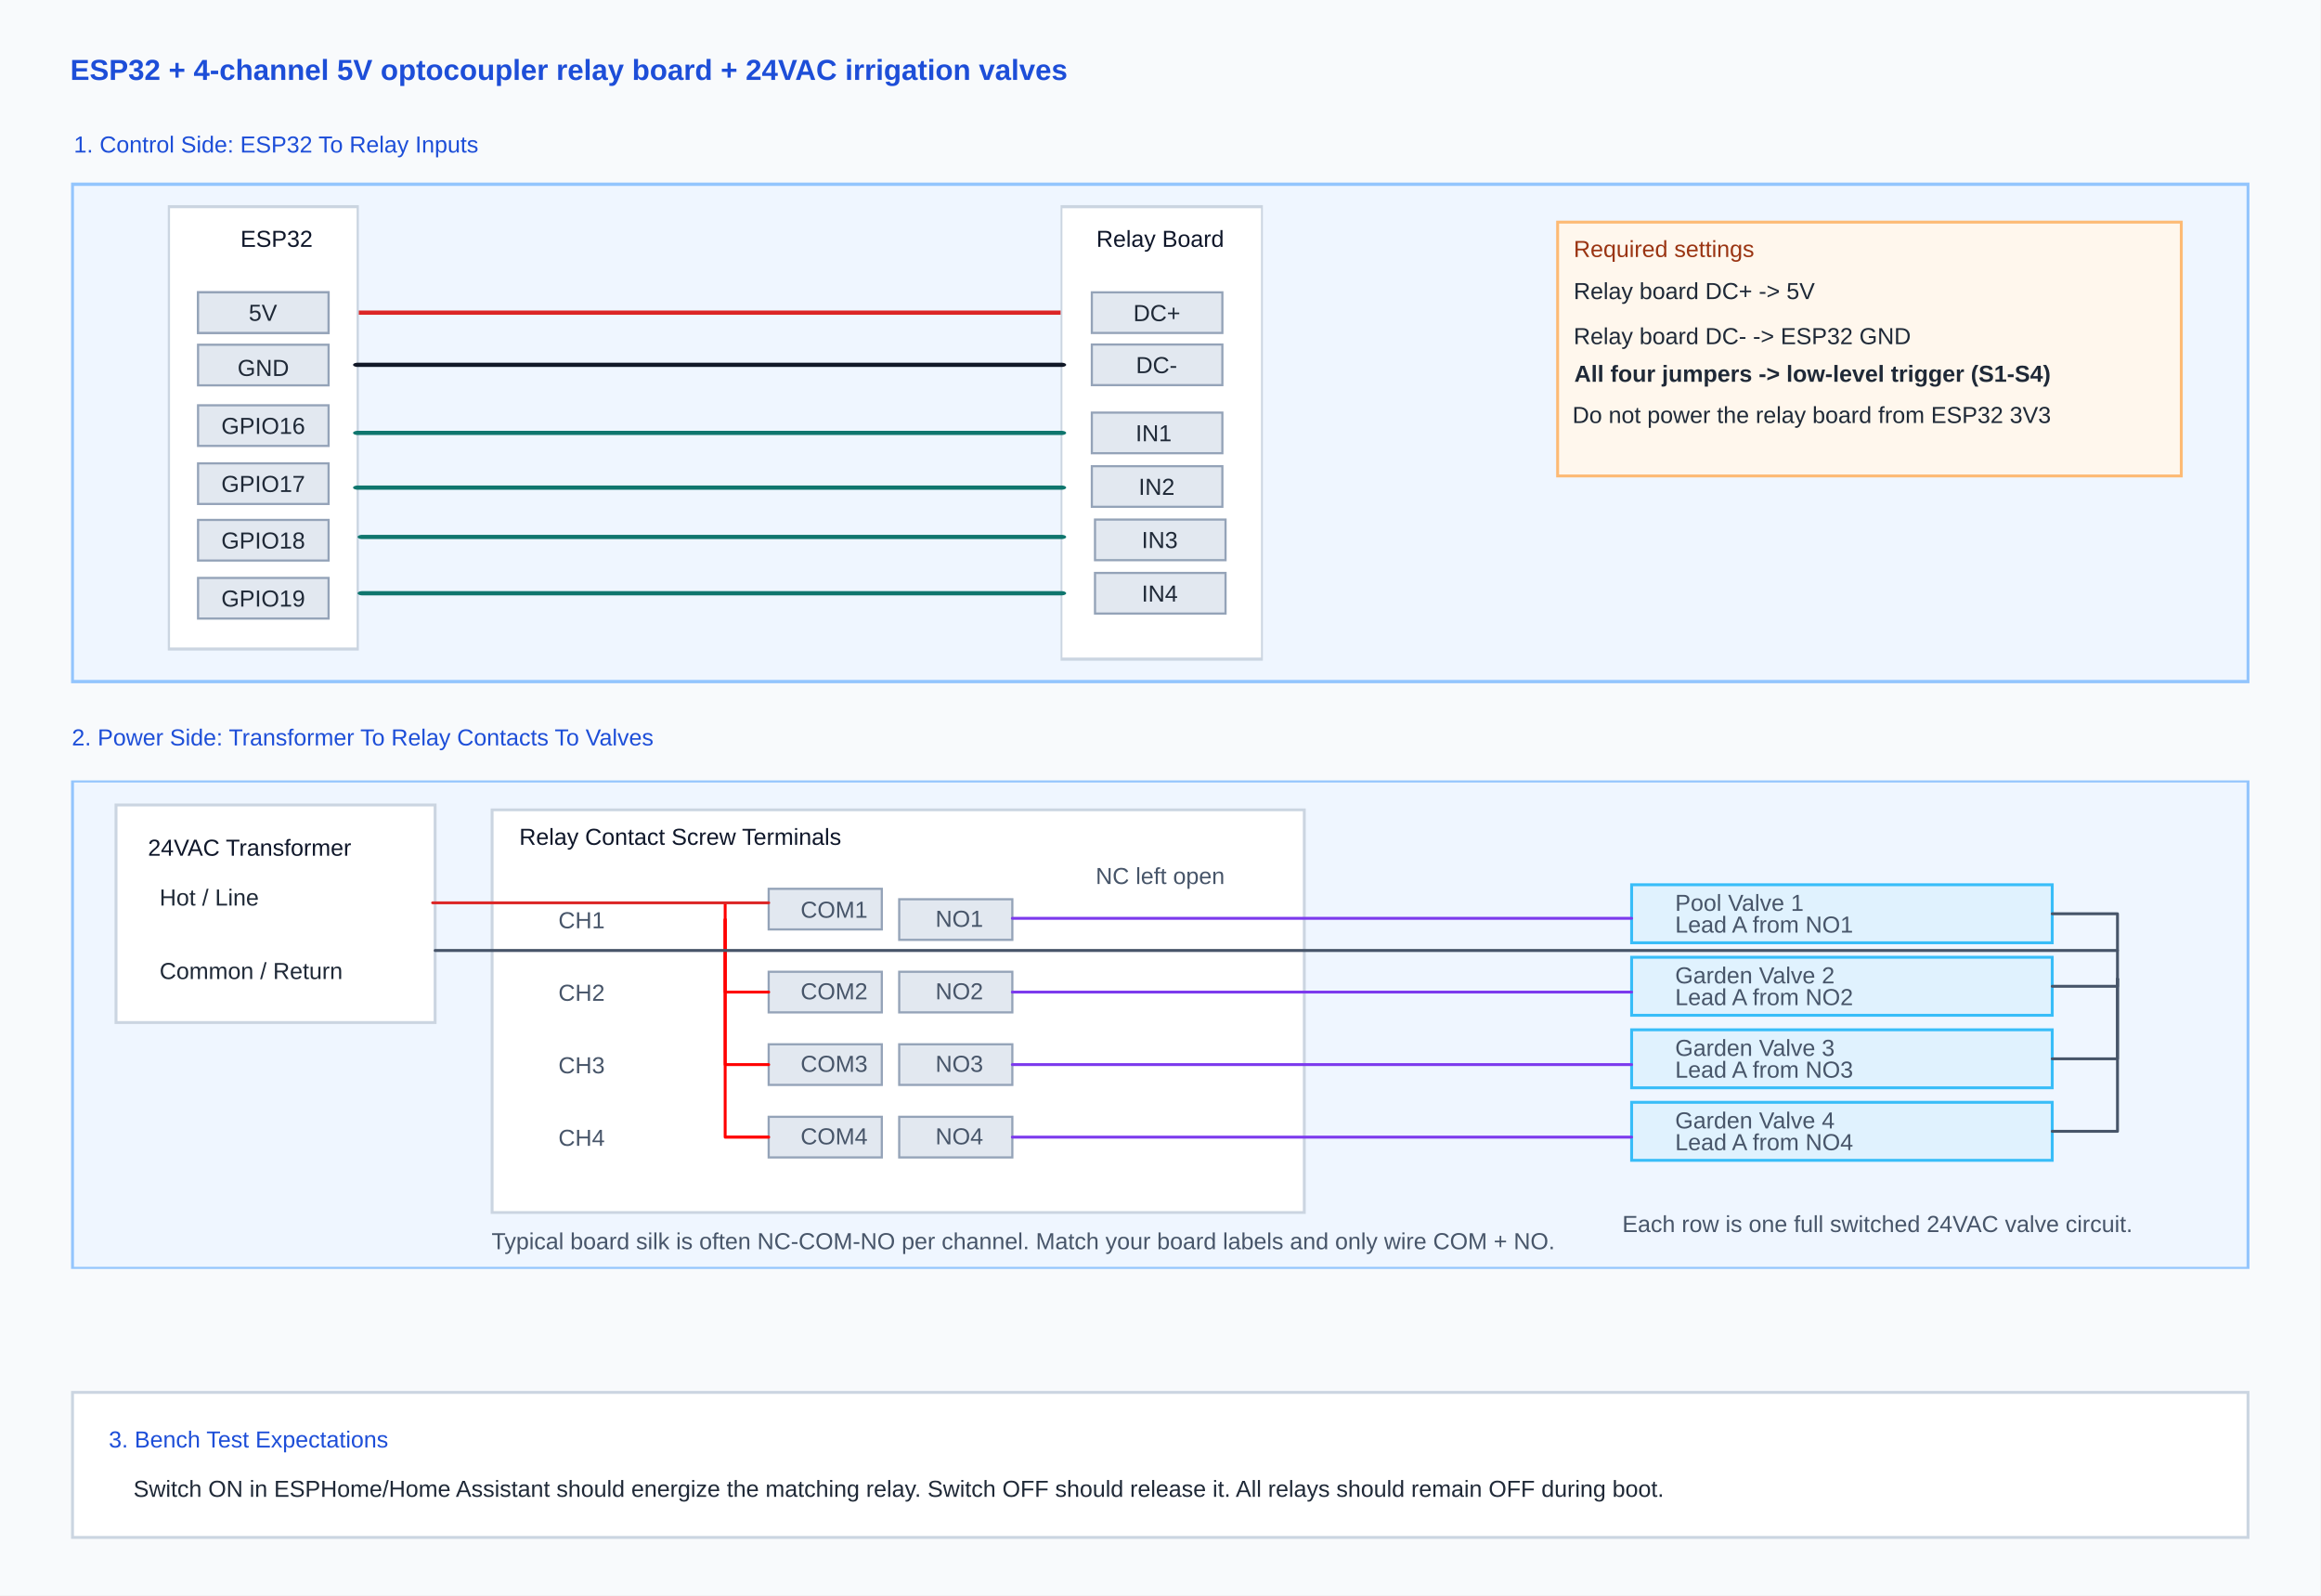
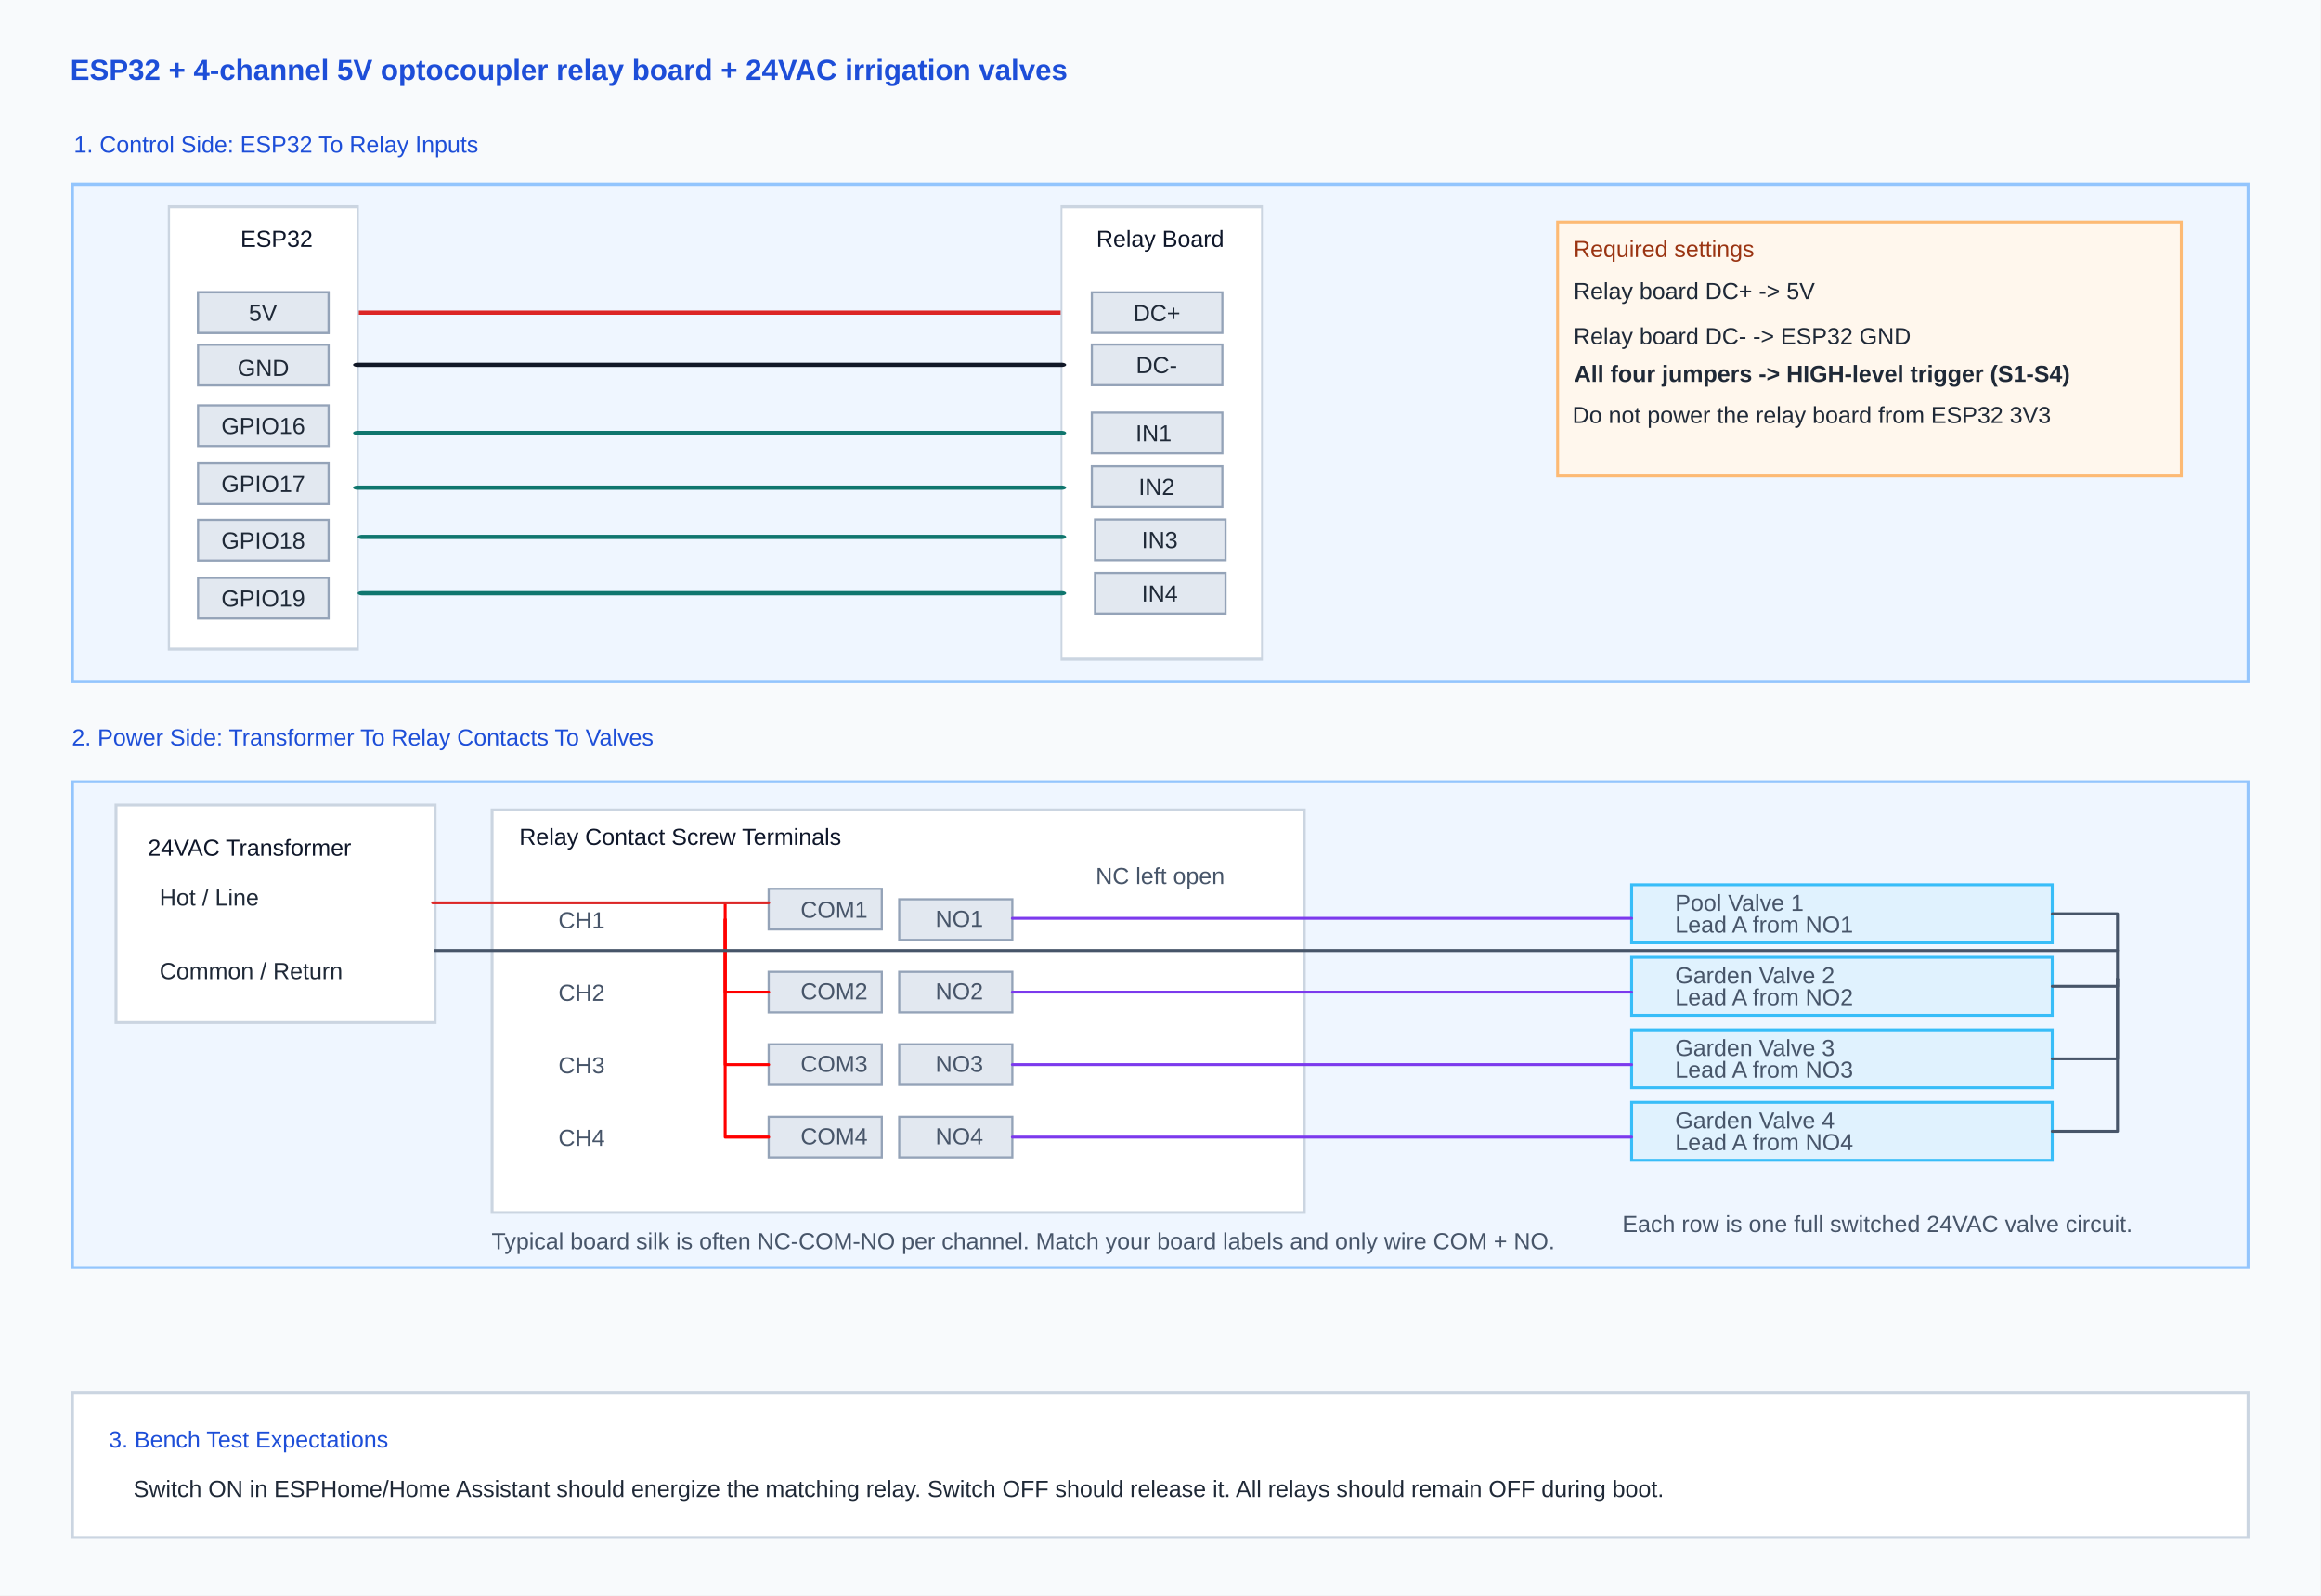
<svg xmlns="http://www.w3.org/2000/svg" width="100%" height="100%" viewBox="0 0 3334 2292" version="1.1" xml:space="preserve" style="fill-rule:evenodd;clip-rule:evenodd;">
  <g transform="matrix(2.083333,0,0,2.083333,0,0)">
    <rect x="0" y="0" width="1600" height="1100" style="fill:rgb(248,250,252);" />
  </g>
  <g transform="matrix(2.083333,0,0,2.083333,100.8448,114.8157)">
    <text x="0px" y="0px" style="font-family:'Arial-BoldMT', 'Arial', sans-serif;font-weight:700;font-size:20px;fill:rgb(29,78,216);">ESP32 + 4-channel 5V optocoupler relay board + 24V<tspan x="499.814px 514.258px " y="0px 0px ">AC</tspan> irrigation valves</text>
  </g>
  <g transform="matrix(2.083333,0,0,2.381132,-0,-44.88809)">
    <rect x="50" y="130" width="1500" height="300" style="fill:rgb(239,246,255);stroke:rgb(147,197,253);stroke-width:2px;" />
  </g>
  <g transform="matrix(4.615706,0,0,2.083333,-436.9132,-148.8359)">
    <path d="M205,287L425,287" style="fill:none;fill-rule:nonzero;stroke:rgb(220,38,38);stroke-width:2.91px;stroke-linecap:round;stroke-linejoin:round;" />
  </g>
  <g transform="matrix(1.595502,0,0,2.190799,114.9802,-163.1765)">
    <rect x="80" y="210" width="170" height="290" style="fill:white;stroke:rgb(203,213,225);stroke-width:2px;" />
  </g>
  <g transform="matrix(2.083333,0,0,2.083333,-600.9286,-83.98819)">
    <rect x="425" y="278" width="90" height="28" style="fill:rgb(226,232,240);stroke:rgb(148,163,184);stroke-width:1.5px;" />
  </g>
  <g transform="matrix(2.083333,0,0,2.083333,-600.9286,2.986654)">
    <rect x="425" y="278" width="90" height="28" style="fill:rgb(226,232,240);stroke:rgb(148,163,184);stroke-width:1.5px;" />
  </g>
  <g transform="matrix(2.083333,0,0,2.083333,-600.9286,86.3805)">
    <rect x="425" y="278" width="90" height="28" style="fill:rgb(226,232,240);stroke:rgb(148,163,184);stroke-width:1.5px;" />
  </g>
  <g transform="matrix(2.083333,0,0,2.083333,-600.9611,-159.2526)">
    <rect x="425" y="278" width="90" height="28" style="fill:rgb(226,232,240);stroke:rgb(148,163,184);stroke-width:1.5px;" />
  </g>
  <g transform="matrix(2.083333,0,0,2.083333,-600.9286,250.9695)">
    <rect x="425" y="278" width="90" height="28" style="fill:rgb(226,232,240);stroke:rgb(148,163,184);stroke-width:1.5px;" />
  </g>
  <g transform="matrix(2.083333,0,0,2.083333,-600.9611,-159.2526)">
    <rect x="425" y="278" width="90" height="28" style="fill:rgb(226,232,240);stroke:rgb(148,163,184);stroke-width:1.5px;" />
  </g>
  <g transform="matrix(2.083333,0,0,2.083333,105.9969,219.107)">
    <text x="0px" y="0px" style="font-family:'ArialMT', 'Arial', sans-serif;font-size:16px;fill:rgb(29,78,216);">1. Control Side: ESP32 <tspan x="168.695px 176.695px 185.594px " y="0px 0px 0px ">To </tspan>Relay Inputs</text>
  </g>
  <g transform="matrix(2.083333,0,0,2.083333,345.4419,354.5916)">
    <text x="0px" y="0px" style="font-family:'ArialMT', 'Arial', sans-serif;font-size:16px;fill:rgb(15,23,42);">ESP32</text>
  </g>
  <g transform="matrix(2.083333,0,0,2.083333,357.2583,460.8076)">
    <text x="0px" y="0px" style="font-family:'ArialMT', 'Arial', sans-serif;font-size:16px;fill:rgb(31,41,55);">5V</text>
  </g>
  <g transform="matrix(2.083333,0,0,2.083333,341.1694,539.9856)">
    <text x="0px" y="0px" style="font-family:'ArialMT', 'Arial', sans-serif;font-size:16px;fill:rgb(31,41,55);">GND</text>
  </g>
  <g transform="matrix(2.083333,0,0,2.083333,317.8703,623.2585)">
    <text x="0px" y="0px" style="font-family:'ArialMT', 'Arial', sans-serif;font-size:16px;fill:rgb(31,41,55);">GPIO16</text>
  </g>
  <g transform="matrix(2.083333,0,0,2.083333,317.8703,871.2413)">
    <text x="0px" y="0px" style="font-family:'ArialMT', 'Arial', sans-serif;font-size:16px;fill:rgb(31,41,55);">GPIO19</text>
  </g>
  <g transform="matrix(1.30893,0,0,2.240949,1053.547,-173.7081)">
    <rect x="360" y="210" width="220" height="290" style="fill:white;stroke:rgb(203,213,225);stroke-width:2px;" />
  </g>
  <g transform="matrix(2.083333,0,0,2.083333,1574.845,354.5916)">
    <text x="0px" y="0px" style="font-family:'ArialMT', 'Arial', sans-serif;font-size:16px;fill:rgb(15,23,42);">Relay Board</text>
  </g>
  <g transform="matrix(2.083333,0,0,2.083333,682.9508,-159.2526)">
    <rect x="425" y="278" width="90" height="28" style="fill:rgb(226,232,240);stroke:rgb(148,163,184);stroke-width:1.5px;" />
  </g>
  <g transform="matrix(2.083333,0,0,2.083333,682.9508,-167.6467)">
    <rect x="425" y="318" width="90" height="28" style="fill:rgb(226,232,240);stroke:rgb(148,163,184);stroke-width:1.5px;" />
  </g>
  <g transform="matrix(2.083333,0,0,2.083333,682.9508,-153.1711)">
    <rect x="425" y="358" width="90" height="28" style="fill:rgb(226,232,240);stroke:rgb(148,163,184);stroke-width:1.5px;" />
  </g>
  <g transform="matrix(2.083333,0,0,2.083333,682.9508,-159.5445)">
    <rect x="425" y="398" width="90" height="28" style="fill:rgb(226,232,240);stroke:rgb(148,163,184);stroke-width:1.5px;" />
  </g>
  <g transform="matrix(2.083333,0,0,2.083333,687.5,-166.2134)">
    <rect x="425" y="438" width="90" height="28" style="fill:rgb(226,232,240);stroke:rgb(148,163,184);stroke-width:1.5px;" />
  </g>
  <g transform="matrix(2.083333,0,0,2.083333,687.5,-172.877)">
    <rect x="425" y="478" width="90" height="28" style="fill:rgb(226,232,240);stroke:rgb(148,163,184);stroke-width:1.5px;" />
  </g>
  <g transform="matrix(2.083333,0,0,2.083333,1627.954,461.2145)">
    <text x="0px" y="0px" style="font-family:'ArialMT', 'Arial', sans-serif;font-size:16px;fill:rgb(31,41,55);">DC+</text>
  </g>
  <g transform="matrix(2.083333,0,0,2.083333,1631.73,535.9503)">
    <text x="0px" y="0px" style="font-family:'ArialMT', 'Arial', sans-serif;font-size:16px;fill:rgb(31,41,55);">DC-</text>
  </g>
  <g transform="matrix(2.083333,0,0,2.083333,1631.193,633.8081)">
    <text x="0px" y="0px" style="font-family:'ArialMT', 'Arial', sans-serif;font-size:16px;fill:rgb(31,41,55);">IN1</text>
  </g>
  <g transform="matrix(2.083333,0,0,2.083333,1635.506,710.768)">
    <text x="0px" y="0px" style="font-family:'ArialMT', 'Arial', sans-serif;font-size:16px;fill:rgb(31,41,55);">IN2</text>
  </g>
  <g transform="matrix(2.083333,0,0,2.083333,1639.933,787.2209)">
    <text x="0px" y="0px" style="font-family:'ArialMT', 'Arial', sans-serif;font-size:16px;fill:rgb(31,41,55);">IN3</text>
  </g>
  <g transform="matrix(2.083333,0,0,2.083333,1639.982,864.0533)">
    <text x="0px" y="0px" style="font-family:'ArialMT', 'Arial', sans-serif;font-size:16px;fill:rgb(31,41,55);">IN4</text>
  </g>
  <g transform="matrix(4.595028,0,0,2.083333,-428.125,-157.2301)">
    <path d="M205,327L425,327" style="fill:none;fill-rule:nonzero;stroke:rgb(17,24,39);stroke-width:2.92px;stroke-linecap:round;stroke-linejoin:round;" />
  </g>
  <g transform="matrix(4.595028,0,0,2.083333,-428.125,-142.7544)">
    <path d="M205,367L425,367" style="fill:none;fill-rule:nonzero;stroke:rgb(15,118,110);stroke-width:2.92px;stroke-linecap:round;stroke-linejoin:round;" />
  </g>
  <g transform="matrix(4.595028,0,0,2.083333,-428.125,-147.5144)">
    <path d="M205,407L425,407" style="fill:none;fill-rule:nonzero;stroke:rgb(15,118,110);stroke-width:2.92px;stroke-linecap:round;stroke-linejoin:round;" />
  </g>
  <g transform="matrix(4.565416,0,0,2.083333,-415.5396,-159.9804)">
    <path d="M205,447L425,447" style="fill:none;fill-rule:nonzero;stroke:rgb(15,118,110);stroke-width:2.94px;stroke-linecap:round;stroke-linejoin:round;" />
  </g>
  <g transform="matrix(4.565416,0,0,2.083333,-415.5396,-162.4603)">
    <path d="M205,487L425,487" style="fill:none;fill-rule:nonzero;stroke:rgb(15,118,110);stroke-width:2.94px;stroke-linecap:round;stroke-linejoin:round;" />
  </g>
  <g transform="matrix(2.083333,0,0,2.083333,779.1251,-118.427)">
    <rect x="700" y="210" width="430" height="175" style="fill:rgb(255,247,237);stroke:rgb(253,186,116);stroke-width:2px;" />
  </g>
  <g transform="matrix(2.083333,0,0,2.083333,2260.454,369.124)">
    <text x="0px" y="0px" style="font-family:'ArialMT', 'Arial', sans-serif;font-size:16px;fill:rgb(154,52,18);">Required settings</text>
  </g>
  <g transform="matrix(2.083333,0,0,2.083333,2260.454,429.5973)">
    <text x="0px" y="0px" style="font-family:'ArialMT', 'Arial', sans-serif;font-size:16px;fill:rgb(31,41,55);">Relay board DC+ -&gt; 5V</text>
  </g>
  <g transform="matrix(2.083333,0,0,2.083333,2260.454,494.3497)">
    <text x="0px" y="0px" style="font-family:'ArialMT', 'Arial', sans-serif;font-size:16px;fill:rgb(31,41,55);">Relay board DC- -&gt; ESP32 GND</text>
  </g>
  <g transform="matrix(2.083333,0,0,2.083333,2261.341,548.387)">
-     <g transform="matrix(16,0,0,16,328.5078,0)">
+     <g transform="matrix(16,0,0,16,341.8438,0)">
        </g>
-     <text x="0px" y="0px" style="font-family:'Arial-BoldMT', 'Arial', sans-serif;font-weight:700;font-size:16px;fill:rgb(31,41,55);">All four jumpers -&gt; low-level trigger (S1-S4)</text>
+     <text x="0px" y="0px" style="font-family:'Arial-BoldMT', 'Arial', sans-serif;font-weight:700;font-size:16px;fill:rgb(31,41,55);">All four jumpers -&gt; HIGH-level trigger (S1-S4)</text>
  </g>
  <g transform="matrix(2.083333,0,0,2.083333,2258.721,607.6009)">
    <text x="0px" y="0px" style="font-family:'ArialMT', 'Arial', sans-serif;font-size:16px;fill:rgb(31,41,55);">Do not power the relay board from ESP32 3V3</text>
  </g>
  <g transform="matrix(2.083333,0,0,1.486557,0,438.653)">
    <rect x="50" y="460" width="1500" height="470" style="fill:rgb(239,246,255);stroke:rgb(147,197,253);stroke-width:2px;" />
  </g>
  <g transform="matrix(2.083333,0,0,2.083333,103.1602,1070.743)">
    <text x="0px" y="0px" style="font-family:'ArialMT', 'Arial', sans-serif;font-size:16px;fill:rgb(29,78,216);">2. Power Side: <tspan x="108.211px 117.391px 122.719px " y="0px 0px 0px ">Tra</tspan>nsformer <tspan x="198.898px 206.898px 215.797px " y="0px 0px 0px ">To </tspan>Relay Contacts <tspan x="332.891px 340.891px 349.789px 354.234px 363.719px 372.617px " y="0px 0px 0px 0px 0px 0px ">To Val</tspan>ves</text>
  </g>
  <g transform="matrix(2.083333,0,0,2.083333,0,0)">
    <rect x="80" y="555" width="220" height="150" style="fill:white;stroke:rgb(203,213,225);stroke-width:2px;" />
  </g>
  <g transform="matrix(2.083333,0,0,2.083333,212.5,1229.167)">
    <text x="0px" y="0px" style="font-family:'ArialMT', 'Arial', sans-serif;font-size:16px;fill:rgb(15,23,42);">24V<tspan x="27.281px 37.953px 49.508px 53.664px 62.844px 68.172px " y="0px 0px 0px 0px 0px 0px ">AC Tra</tspan>nsformer</text>
  </g>
  <g transform="matrix(2.083333,0,0,2.083333,229.1667,1300.668)">
    <text x="0px" y="0px" style="font-family:'ArialMT', 'Arial', sans-serif;font-size:16px;fill:rgb(31,41,55);">Hot / Line</text>
  </g>
  <g transform="matrix(2.083333,0,0,2.083333,229.1667,1406.25)">
    <text x="0px" y="0px" style="font-family:'ArialMT', 'Arial', sans-serif;font-size:16px;fill:rgb(31,41,55);">Common / Return</text>
  </g>
  <g transform="matrix(2.083333,0,0,1.994386,-1.448568,96.23596)">
    <rect x="340" y="535" width="560" height="290" style="fill:white;stroke:rgb(203,213,225);stroke-width:2px;" />
  </g>
  <g transform="matrix(2.083333,0,0,2.083333,745.9013,1213.525)">
    <text x="0px" y="0px" style="font-family:'ArialMT', 'Arial', sans-serif;font-size:16px;fill:rgb(15,23,42);">Relay Contact Screw <tspan x="153.547px 161.547px 170.445px " y="0px 0px 0px ">Ter</tspan>minals</text>
  </g>
  <g transform="matrix(2.083333,0,0,2.083333,706.1035,1794.337)">
    <text x="0px" y="0px" style="font-family:'ArialMT', 'Arial', sans-serif;font-size:16px;fill:rgb(71,85,105);">T<tspan x="8.891px 16.891px " y="0px 0px ">yp</tspan>ical board silk is often NC-COM-NO per channel. Match your board labels and only wire COM + NO.</text>
  </g>
  <g transform="matrix(2.083333,0,0,2.083333,802.0833,1333.333)">
    <text x="0px" y="0px" style="font-family:'ArialMT', 'Arial', sans-serif;font-size:16px;fill:rgb(71,85,105);">CH1</text>
  </g>
  <g transform="matrix(2.083333,0,0,2.083333,802.0833,1437.5)">
    <text x="0px" y="0px" style="font-family:'ArialMT', 'Arial', sans-serif;font-size:16px;fill:rgb(71,85,105);">CH2</text>
  </g>
  <g transform="matrix(2.083333,0,0,2.083333,802.0833,1541.667)">
    <text x="0px" y="0px" style="font-family:'ArialMT', 'Arial', sans-serif;font-size:16px;fill:rgb(71,85,105);">CH3</text>
  </g>
  <g transform="matrix(2.083333,0,0,2.083333,802.0833,1645.833)">
    <text x="0px" y="0px" style="font-family:'ArialMT', 'Arial', sans-serif;font-size:16px;fill:rgb(71,85,105);">CH4</text>
  </g>
  <g transform="matrix(2.083333,0,0,2.083333,0,-15)">
    <rect x="530" y="620" width="78" height="28" style="fill:rgb(226,232,240);stroke:rgb(148,163,184);stroke-width:1.5px;" />
  </g>
  <g transform="matrix(2.083333,0,0,2.083333,0,0)">
    <rect x="620" y="620" width="78" height="28" style="fill:rgb(226,232,240);stroke:rgb(148,163,184);stroke-width:1.5px;" />
  </g>
  <g transform="matrix(2.083333,0,0,2.083333,1150,1318.25)">
    <text x="0px" y="0px" style="font-family:'ArialMT', 'Arial', sans-serif;font-size:16px;fill:rgb(71,85,105);">COM1</text>
  </g>
  <g transform="matrix(2.083333,0,0,2.083333,1343.75,1331.25)">
    <text x="0px" y="0px" style="font-family:'ArialMT', 'Arial', sans-serif;font-size:16px;fill:rgb(71,85,105);">NO1</text>
  </g>
  <g transform="matrix(2.083333,0,0,2.083333,0,0)">
    <rect x="530" y="670" width="78" height="28" style="fill:rgb(226,232,240);stroke:rgb(148,163,184);stroke-width:1.5px;" />
  </g>
  <g transform="matrix(2.083333,0,0,2.083333,0,0)">
    <rect x="620" y="670" width="78" height="28" style="fill:rgb(226,232,240);stroke:rgb(148,163,184);stroke-width:1.5px;" />
  </g>
  <g transform="matrix(2.083333,0,0,2.083333,1150,1435.417)">
    <text x="0px" y="0px" style="font-family:'ArialMT', 'Arial', sans-serif;font-size:16px;fill:rgb(71,85,105);">COM2</text>
  </g>
  <g transform="matrix(2.083333,0,0,2.083333,1343.75,1435.417)">
    <text x="0px" y="0px" style="font-family:'ArialMT', 'Arial', sans-serif;font-size:16px;fill:rgb(71,85,105);">NO2</text>
  </g>
  <g transform="matrix(2.083333,0,0,2.083333,0,0)">
    <rect x="530" y="720" width="78" height="28" style="fill:rgb(226,232,240);stroke:rgb(148,163,184);stroke-width:1.5px;" />
  </g>
  <g transform="matrix(2.083333,0,0,2.083333,0,0)">
    <rect x="620" y="720" width="78" height="28" style="fill:rgb(226,232,240);stroke:rgb(148,163,184);stroke-width:1.5px;" />
  </g>
  <g transform="matrix(2.083333,0,0,2.083333,1150,1539.583)">
    <text x="0px" y="0px" style="font-family:'ArialMT', 'Arial', sans-serif;font-size:16px;fill:rgb(71,85,105);">COM3</text>
  </g>
  <g transform="matrix(2.083333,0,0,2.083333,1343.75,1539.583)">
    <text x="0px" y="0px" style="font-family:'ArialMT', 'Arial', sans-serif;font-size:16px;fill:rgb(71,85,105);">NO3</text>
  </g>
  <g transform="matrix(2.083333,0,0,2.083333,0,0)">
    <rect x="530" y="770" width="78" height="28" style="fill:rgb(226,232,240);stroke:rgb(148,163,184);stroke-width:1.5px;" />
  </g>
  <g transform="matrix(2.083333,0,0,2.083333,0,0)">
    <rect x="620" y="770" width="78" height="28" style="fill:rgb(226,232,240);stroke:rgb(148,163,184);stroke-width:1.5px;" />
  </g>
  <g transform="matrix(2.083333,0,0,2.083333,1150,1643.75)">
    <text x="0px" y="0px" style="font-family:'ArialMT', 'Arial', sans-serif;font-size:16px;fill:rgb(71,85,105);">COM4</text>
  </g>
  <g transform="matrix(2.083333,0,0,2.083333,1343.75,1643.75)">
    <text x="0px" y="0px" style="font-family:'ArialMT', 'Arial', sans-serif;font-size:16px;fill:rgb(71,85,105);">NO4</text>
  </g>
  <g transform="matrix(2.083333,0,0,2.083333,1573.901,1269.776)">
    <text x="0px" y="0px" style="font-family:'ArialMT', 'Arial', sans-serif;font-size:16px;fill:rgb(71,85,105);">NC left open</text>
  </g>
  <g transform="matrix(2.083333,0,0,2.083333,2330.321,1769.647)">
    <text x="0px" y="0px" style="font-family:'ArialMT', 'Arial', sans-serif;font-size:16px;fill:rgb(71,85,105);">Each row is one full switched 24V<tspan x="237.156px 247.828px " y="0px 0px ">AC</tspan> valve circuit.</text>
  </g>
  <g transform="matrix(2.083333,0,0,2.083333,0,0)">
    <rect x="1125" y="610" width="290" height="40" style="fill:rgb(224,242,254);stroke:rgb(56,189,248);stroke-width:2px;" />
  </g>
  <g transform="matrix(2.083333,0,0,2.083333,0,0)">
    <rect x="1125" y="660" width="290" height="40" style="fill:rgb(224,242,254);stroke:rgb(56,189,248);stroke-width:2px;" />
  </g>
  <g transform="matrix(2.083333,0,0,2.083333,0,0)">
    <rect x="1125" y="710" width="290" height="40" style="fill:rgb(224,242,254);stroke:rgb(56,189,248);stroke-width:2px;" />
  </g>
  <g transform="matrix(2.083333,0,0,2.083333,0,0)">
    <rect x="1125" y="760" width="290" height="40" style="fill:rgb(224,242,254);stroke:rgb(56,189,248);stroke-width:2px;" />
  </g>
  <g transform="matrix(2.083333,0,0,2.083333,2406.25,1308.333)">
    <text x="0px" y="0px" style="font-family:'ArialMT', 'Arial', sans-serif;font-size:16px;fill:rgb(71,85,105);">Pool V<tspan x="45.953px 54.852px " y="0px 0px ">al</tspan>ve 1</text>
  </g>
  <g transform="matrix(2.083333,0,0,2.083333,2406.25,1339.583)">
    <text x="0px" y="0px" style="font-family:'ArialMT', 'Arial', sans-serif;font-size:16px;fill:rgb(71,85,105);">Lead <tspan x="39.156px 48.945px 53.391px " y="0px 0px 0px ">A f</tspan>rom NO1</text>
  </g>
  <g transform="matrix(2.083333,0,0,2.083333,2406.25,1412.5)">
    <text x="0px" y="0px" style="font-family:'ArialMT', 'Arial', sans-serif;font-size:16px;fill:rgb(71,85,105);">Garden V<tspan x="67.297px 76.195px " y="0px 0px ">al</tspan>ve 2</text>
  </g>
  <g transform="matrix(2.083333,0,0,2.083333,2406.25,1443.75)">
    <text x="0px" y="0px" style="font-family:'ArialMT', 'Arial', sans-serif;font-size:16px;fill:rgb(71,85,105);">Lead <tspan x="39.156px 48.945px 53.391px " y="0px 0px 0px ">A f</tspan>rom NO2</text>
  </g>
  <g transform="matrix(2.083333,0,0,2.083333,2406.25,1516.667)">
    <text x="0px" y="0px" style="font-family:'ArialMT', 'Arial', sans-serif;font-size:16px;fill:rgb(71,85,105);">Garden V<tspan x="67.297px 76.195px " y="0px 0px ">al</tspan>ve 3</text>
  </g>
  <g transform="matrix(2.083333,0,0,2.083333,2406.25,1547.917)">
    <text x="0px" y="0px" style="font-family:'ArialMT', 'Arial', sans-serif;font-size:16px;fill:rgb(71,85,105);">Lead <tspan x="39.156px 48.945px 53.391px " y="0px 0px 0px ">A f</tspan>rom NO3</text>
  </g>
  <g transform="matrix(2.083333,0,0,2.083333,2406.25,1620.833)">
    <text x="0px" y="0px" style="font-family:'ArialMT', 'Arial', sans-serif;font-size:16px;fill:rgb(71,85,105);">Garden V<tspan x="67.297px 76.195px " y="0px 0px ">al</tspan>ve 4</text>
  </g>
  <g transform="matrix(2.083333,0,0,2.083333,2406.25,1652.083)">
    <text x="0px" y="0px" style="font-family:'ArialMT', 'Arial', sans-serif;font-size:16px;fill:rgb(71,85,105);">Lead <tspan x="39.156px 48.945px 53.391px " y="0px 0px 0px ">A f</tspan>rom NO4</text>
  </g>
  <g transform="matrix(2.083333,0,0,2.083333,0,0)">
    <path d="M500,634L500,684L530,684" style="fill:none;fill-rule:nonzero;stroke:rgb(255,0,0);stroke-width:2px;stroke-linecap:round;stroke-linejoin:round;" />
  </g>
  <g transform="matrix(2.083333,0,0,2.083333,0,0)">
    <path d="M500,634L500,734L530,734" style="fill:none;fill-rule:nonzero;stroke:rgb(255,0,0);stroke-width:2px;stroke-linecap:round;stroke-linejoin:round;" />
  </g>
  <g transform="matrix(2.083333,0,0,2.229444,0,-114.5511)">
    <path d="M500,634L500,784L530,784" style="fill:none;fill-rule:nonzero;stroke:rgb(255,0,0);stroke-width:2px;stroke-linecap:round;stroke-linejoin:round;" />
  </g>
  <g transform="matrix(2.083333,0,0,2.083333,0,0)">
    <path d="M698,684L1125,684" style="fill:none;fill-rule:nonzero;stroke:rgb(124,58,237);stroke-width:2px;stroke-linecap:round;stroke-linejoin:round;" />
  </g>
  <g transform="matrix(2.083333,0,0,2.083333,0,0)">
    <path d="M698,734L1125,734" style="fill:none;fill-rule:nonzero;stroke:rgb(124,58,237);stroke-width:2px;stroke-linecap:round;stroke-linejoin:round;" />
  </g>
  <g transform="matrix(2.083333,0,0,2.083333,0,0)">
    <path d="M698,784L1125,784" style="fill:none;fill-rule:nonzero;stroke:rgb(124,58,237);stroke-width:2px;stroke-linecap:round;stroke-linejoin:round;" />
  </g>
  <g transform="matrix(1.925631,0,0,2.083333,230.2457,-41)">
    <path d="M205,675L1460,675" style="fill:none;fill-rule:nonzero;stroke:rgb(71,85,105);stroke-width:2.08px;stroke-linecap:round;stroke-linejoin:round;" />
  </g>
  <g transform="matrix(2.083333,0,0,2.083333,0,0)">
    <path d="M1460,675L1460,630L1415,630" style="fill:none;fill-rule:nonzero;stroke:rgb(71,85,105);stroke-width:2px;stroke-linecap:round;stroke-linejoin:round;" />
  </g>
  <g transform="matrix(2.083333,0,0,2.083333,0,0)">
    <path d="M1460,675L1460,680L1415,680" style="fill:none;fill-rule:nonzero;stroke:rgb(71,85,105);stroke-width:2px;stroke-linecap:round;stroke-linejoin:round;" />
  </g>
  <g transform="matrix(2.083333,0,0,2.083333,0,0)">
    <path d="M1460,675L1460,730L1415,730" style="fill:none;fill-rule:nonzero;stroke:rgb(71,85,105);stroke-width:2px;stroke-linecap:round;stroke-linejoin:round;" />
  </g>
  <g transform="matrix(2.083333,0,0,2.083333,0,0)">
    <path d="M1460,675L1460,780L1415,780" style="fill:none;fill-rule:nonzero;stroke:rgb(71,85,105);stroke-width:2px;stroke-linecap:round;stroke-linejoin:round;" />
  </g>
  <g transform="matrix(2.083333,0,0,2.083333,0,0)">
    <rect x="50" y="960" width="1500" height="100" style="fill:white;stroke:rgb(203,213,225);stroke-width:2px;" />
  </g>
  <g transform="matrix(2.083333,0,0,2.083333,-600.9286,167.6362)">
    <rect x="425" y="278" width="90" height="28" style="fill:rgb(226,232,240);stroke:rgb(148,163,184);stroke-width:1.5px;" />
  </g>
  <g transform="matrix(2.083333,0,0,2.083333,156.25,2079.167)">
    <text x="0px" y="0px" style="font-family:'ArialMT', 'Arial', sans-serif;font-size:16px;fill:rgb(29,78,216);">3. Bench <tspan x="67.312px 75.312px 84.211px " y="0px 0px 0px ">Tes</tspan>t Expectations</text>
  </g>
  <g transform="matrix(2.083333,0,0,2.083333,191.6667,2150)">
    <text x="0px" y="0px" style="font-family:'ArialMT', 'Arial', sans-serif;font-size:16px;fill:rgb(31,41,55);">Switch ON in ESPHome/Home <tspan x="222.297px 232.969px " y="0px 0px ">As</tspan>sistant should energize the matching relay<tspan x="538.617px 543.062px " y="0px 0px ">. </tspan>Switch OFF should release it. <tspan x="760.039px 770.711px " y="0px 0px ">Al</tspan>l relays should remain OFF during boot.</text>
  </g>
  <g transform="matrix(2.083333,0,0,2.083333,317.8703,787.908)">
    <text x="0px" y="0px" style="font-family:'ArialMT', 'Arial', sans-serif;font-size:16px;fill:rgb(31,41,55);">GPIO18</text>
  </g>
  <g transform="matrix(2.083333,0,0,2.083333,317.8703,706.6523)">
    <text x="0px" y="0px" style="font-family:'ArialMT', 'Arial', sans-serif;font-size:16px;fill:rgb(31,41,55);">GPIO17</text>
  </g>
  <g transform="matrix(2.083333,0,0,2.083333,0,-105.961)">
    <path d="M698,684L1125,684" style="fill:none;fill-rule:nonzero;stroke:rgb(124,58,237);stroke-width:2px;stroke-linecap:round;stroke-linejoin:round;" />
  </g>
  <g transform="matrix(2.193936,0,0,2.083333,171.7437,698.8522)">
    <path d="M205,287L425,287" style="fill:none;fill-rule:nonzero;stroke:rgb(220,38,38);stroke-width:1.95px;stroke-linecap:round;stroke-linejoin:round;" />
  </g>
</svg>
